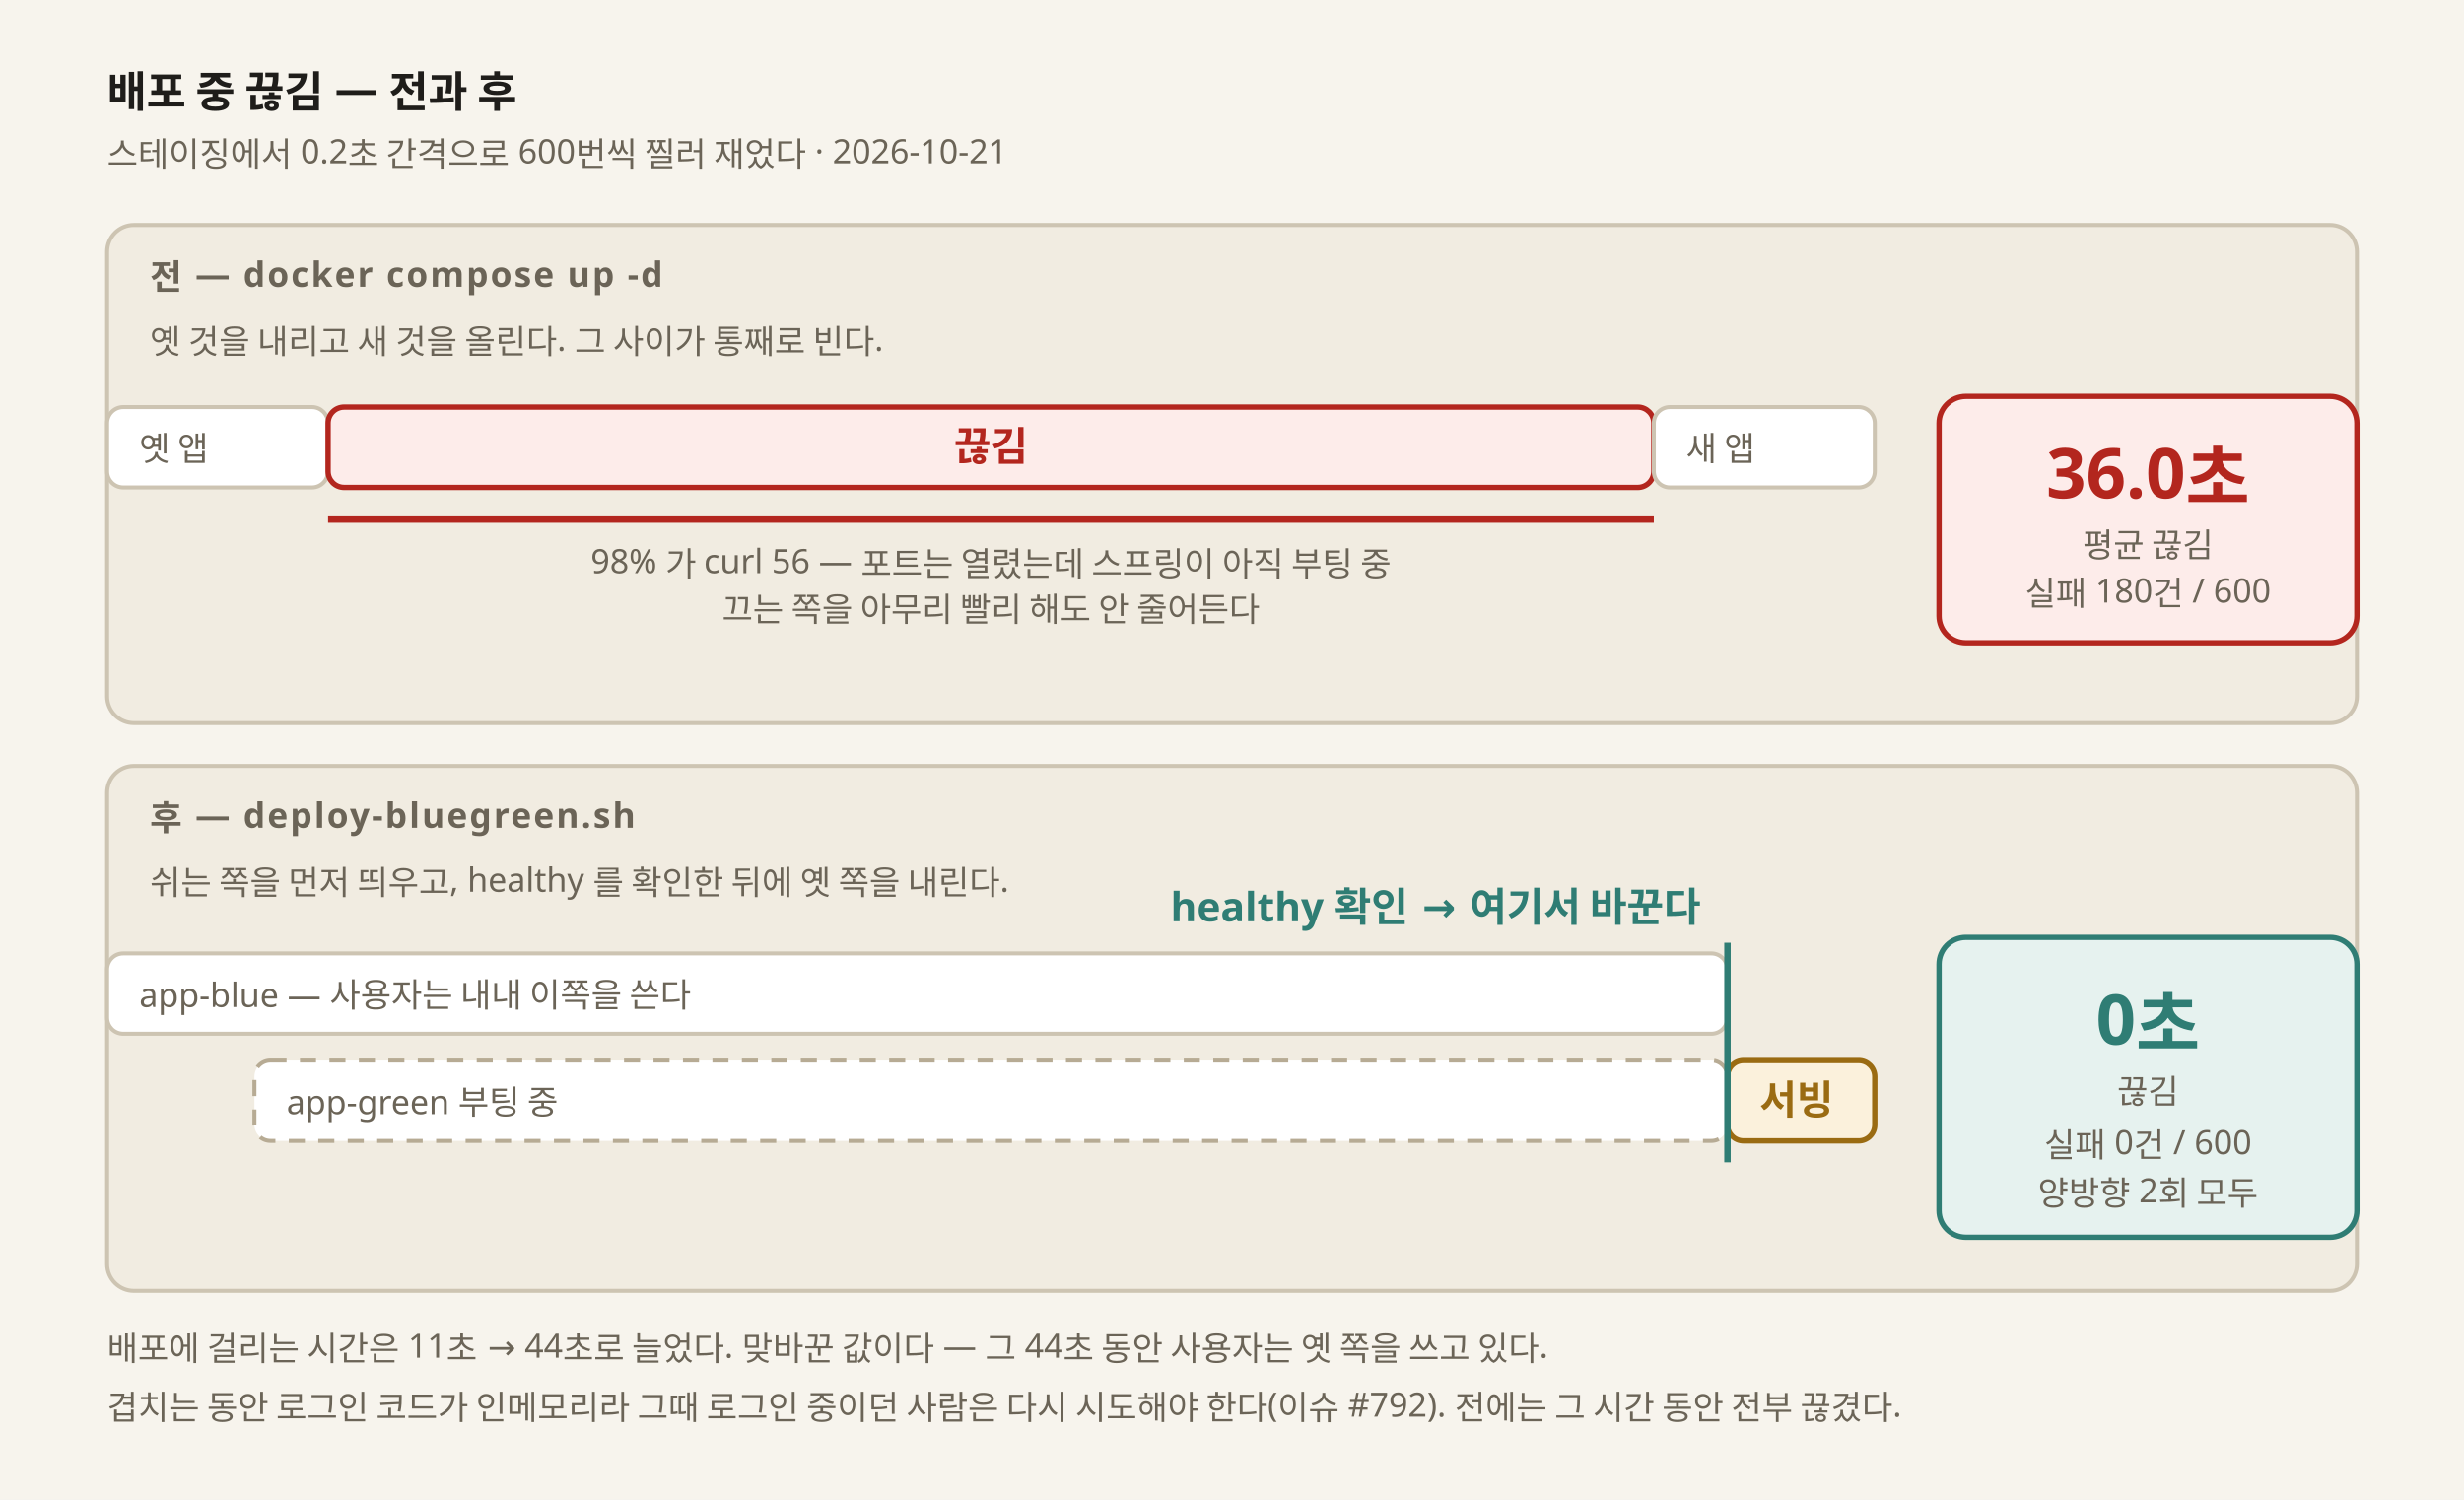
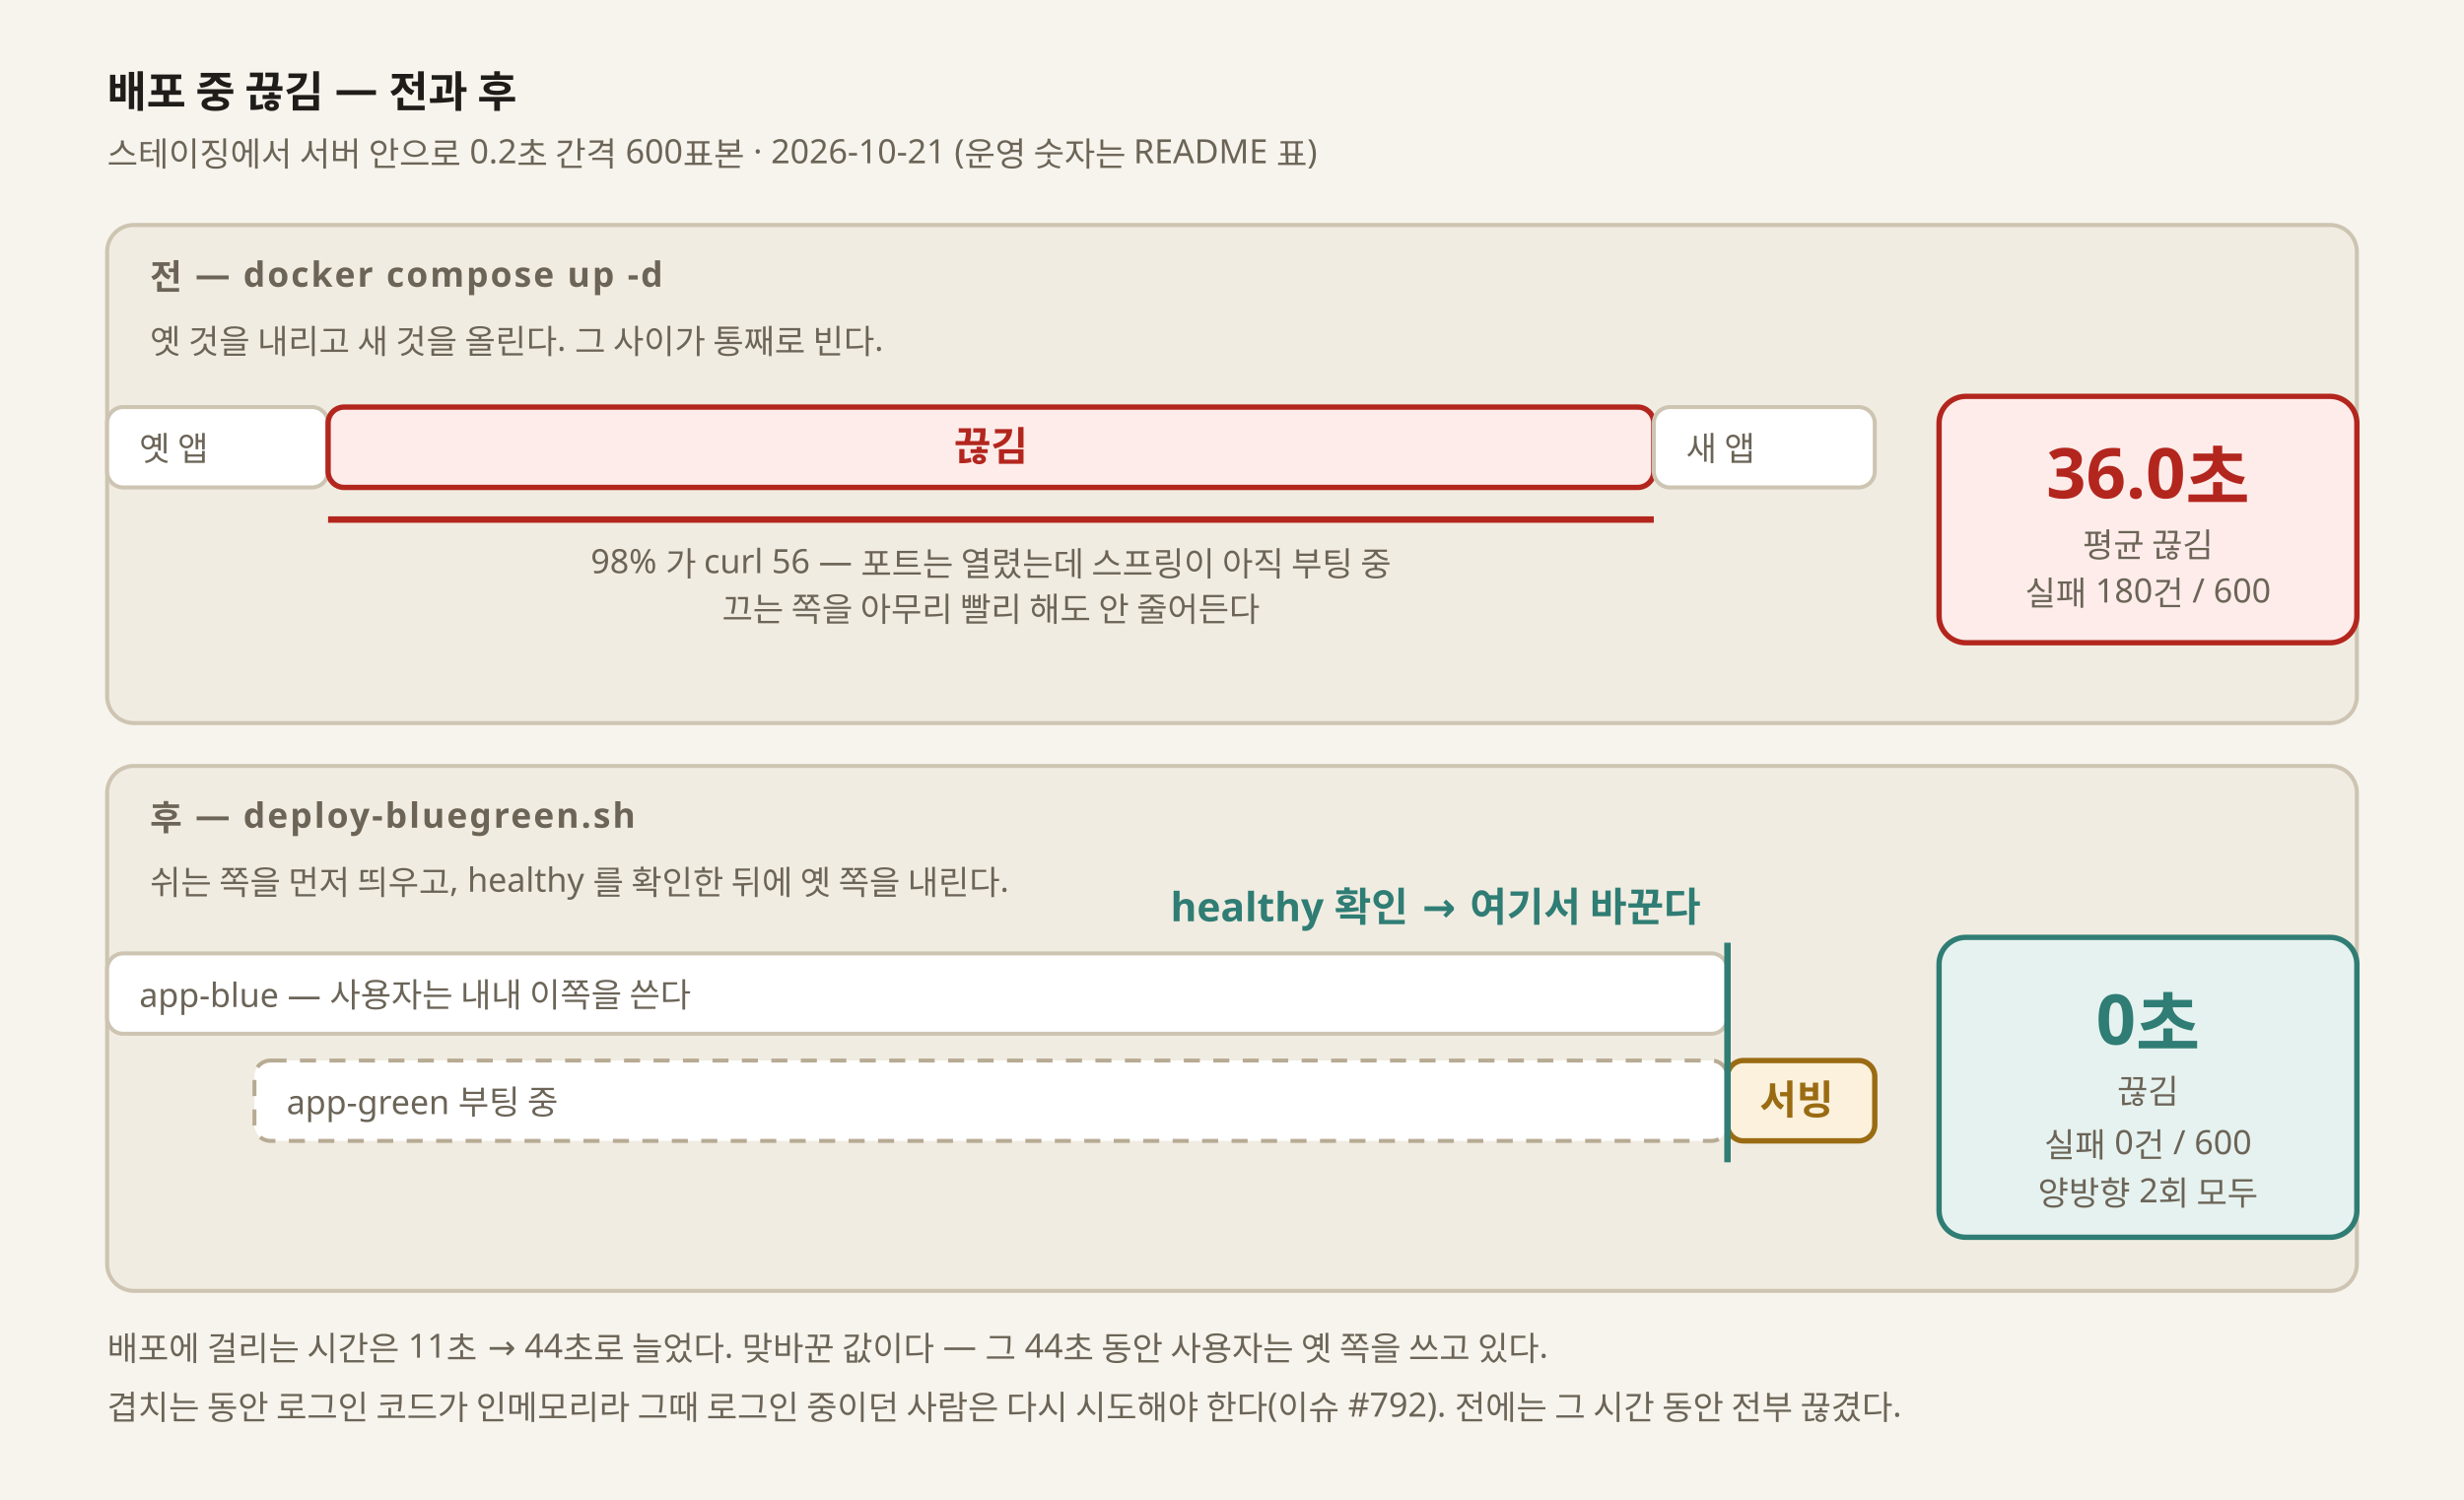
<svg xmlns="http://www.w3.org/2000/svg" viewBox="0 0 920 560" width="920" height="560" id="deploy" role="img" aria-labelledby="deploy-t deploy-d">
  <defs>
    <marker id="deploy-a" viewBox="0 0 10 10" refX="9" refY="5" markerWidth="7" markerHeight="7" orient="auto-start-reverse">
      <path d="M0 0 L10 5 L0 10 z" fill="#b7ab94" />
    </marker>
  </defs>
  <style>
  #deploy .bg{fill:#f7f4ed}
  #deploy .band{fill:#f1ece1;stroke:#cdc4b2;stroke-width:1.5}
  #deploy .card{fill:#ffffff;stroke:#cdc4b2;stroke-width:1.5}
  #deploy .mine{fill:#fbf1dc;stroke:#9a6b12;stroke-width:2}
  #deploy .keyb{fill:#e6f2ef;stroke:#2f7d74;stroke-width:2}
  #deploy .warnb{fill:#fdecea;stroke:#b3261e;stroke-width:2}
  #deploy .idle{fill:#ffffff;stroke:#b7ab94;stroke-width:1.5;stroke-dasharray:6 5}
  #deploy .t{font:600 15px 'Pretendard','Noto Sans KR','Apple SD Gothic Neo','Malgun Gothic',system-ui,sans-serif;fill:#1f1d1a}
  #deploy .tb{font:700 16px 'Pretendard','Noto Sans KR','Apple SD Gothic Neo','Malgun Gothic',system-ui,sans-serif;fill:#1f1d1a}
  #deploy .h{font:700 13px 'Pretendard','Noto Sans KR','Apple SD Gothic Neo','Malgun Gothic',system-ui,sans-serif;fill:#6b6457;letter-spacing:.06em}
  #deploy .s{font:400 12.5px 'Pretendard','Noto Sans KR','Apple SD Gothic Neo','Malgun Gothic',system-ui,sans-serif;fill:#6b6457}
  #deploy .m{font:500 12px 'SFMono-Regular',Consolas,'Liberation Mono',monospace;fill:#6b6457}
  #deploy .mine-t{font:700 15px 'Pretendard','Noto Sans KR','Apple SD Gothic Neo','Malgun Gothic',system-ui,sans-serif;fill:#9a6b12}
  #deploy .key-t{font:700 15px 'Pretendard','Noto Sans KR','Apple SD Gothic Neo','Malgun Gothic',system-ui,sans-serif;fill:#2f7d74}
  #deploy .key-n{font:800 26px 'Pretendard','Noto Sans KR','Apple SD Gothic Neo','Malgun Gothic',system-ui,sans-serif;fill:#2f7d74}
  #deploy .warn-t{font:700 15px 'Pretendard','Noto Sans KR','Apple SD Gothic Neo','Malgun Gothic',system-ui,sans-serif;fill:#b3261e}
  #deploy .warn-n{font:800 26px 'Pretendard','Noto Sans KR','Apple SD Gothic Neo','Malgun Gothic',system-ui,sans-serif;fill:#b3261e}
  #deploy .ln{fill:none;stroke:#b7ab94;stroke-width:1.8}
  #deploy .ln-key{fill:none;stroke:#2f7d74;stroke-width:2.4}
  #deploy .ln-warn{fill:none;stroke:#b3261e;stroke-width:2.4}
  #deploy .dash{fill:none;stroke:#b7ab94;stroke-width:1.5;stroke-dasharray:6 5}
</style>
  <rect width="920" height="560" class="bg" />
  <text x="40" y="40" class="tb">배포 중 끊김 — 전과 후</text>
-   <text x="40" y="62" class="s">스테이징에서 0.2초 간격으로 600번씩 찔러 재었다 · 2026-10-21</text>
+   <text x="40" y="62" class="s">스테이징에서 서버 안으로 0.2초 간격 600표본 · 2026-10-21  (운영 숫자는 README 표)</text>
  <rect x="40" y="84" width="840" height="186" rx="10" class="band" />
  <text x="56" y="108" class="h">전 — docker compose up -d</text>
  <text x="56" y="132" class="s">옛 것을 내리고 새 것을 올린다. 그 사이가 통째로 빈다.</text>
  <rect x="40" y="152" width="82.5" height="30" rx="6" class="card" />
  <text x="52" y="172" class="s">옛 앱</text>
  <rect x="122.5" y="152" width="495.0" height="30" rx="6" class="warnb" />
  <text x="370.0" y="172" class="warn-t" text-anchor="middle">끊김</text>
  <rect x="617.5" y="152" width="82.5" height="30" rx="6" class="card" />
  <text x="629.5" y="172" class="s">새 앱</text>
  <path d="M122.5 194 H617.5" class="ln-warn" marker-end="none" />
  <text x="370.0" y="214" class="s" text-anchor="middle">98% 가 curl 56 — 포트는 열렸는데 스프링이 아직 부팅 중</text>
  <text x="370.0" y="232" class="s" text-anchor="middle">끄는 쪽을 아무리 빨리 해도 안 줄어든다</text>
  <rect x="724" y="148" width="156" height="92" rx="10" class="warnb" />
  <text x="802" y="186" class="warn-n" text-anchor="middle">36.0초</text>
  <text x="802" y="208" class="s" text-anchor="middle">평균 끊김</text>
  <text x="802" y="226" class="s" text-anchor="middle">실패 180건 / 600</text>
  <rect x="40" y="286" width="840" height="196" rx="10" class="band" />
  <text x="56" y="310" class="h">후 — deploy-bluegreen.sh</text>
  <text x="56" y="334" class="s">쉬는 쪽을 먼저 띄우고, healthy 를 확인한 뒤에 옛 쪽을 내린다.</text>
  <rect x="40" y="356" width="605.0" height="30" rx="6" class="card" />
  <text x="52" y="376" class="s">app-blue — 사용자는 내내 이쪽을 쓴다</text>
  <rect x="95.0" y="396" width="550.0" height="30" rx="6" class="idle" />
  <text x="107.0" y="416" class="s">app-green 부팅 중</text>
  <rect x="645.0" y="396" width="55.0" height="30" rx="6" class="mine" />
  <text x="657.0" y="416" class="mine-t">서빙</text>
  <path d="M645.0 352 V434" class="ln-key" marker-end="none" />
  <text x="635.0" y="344" class="key-t" text-anchor="end">healthy 확인 → 여기서 바꾼다</text>
  <rect x="724" y="350" width="156" height="112" rx="10" class="keyb" />
  <text x="802" y="390" class="key-n" text-anchor="middle">0초</text>
  <text x="802" y="412" class="s" text-anchor="middle">끊김</text>
  <text x="802" y="432" class="s" text-anchor="middle">실패 0건 / 600</text>
  <text x="802" y="450" class="s" text-anchor="middle">양방향 2회 모두</text>
  <text x="40" y="508" class="s">배포에 걸리는 시간은 11초 → 44초로 늘었다. 맞바꾼 값이다 — 그 44초 동안 사용자는 옛 쪽을 쓰고 있다.</text>
  <text x="40" y="530" class="s">겹치는 동안 로그인 코드가 인메모리라 그때 로그인 중이던 사람은 다시 시도해야 한다(이슈 #792). 전에는 그 시간 동안 전부 끊겼다.</text>
</svg>
